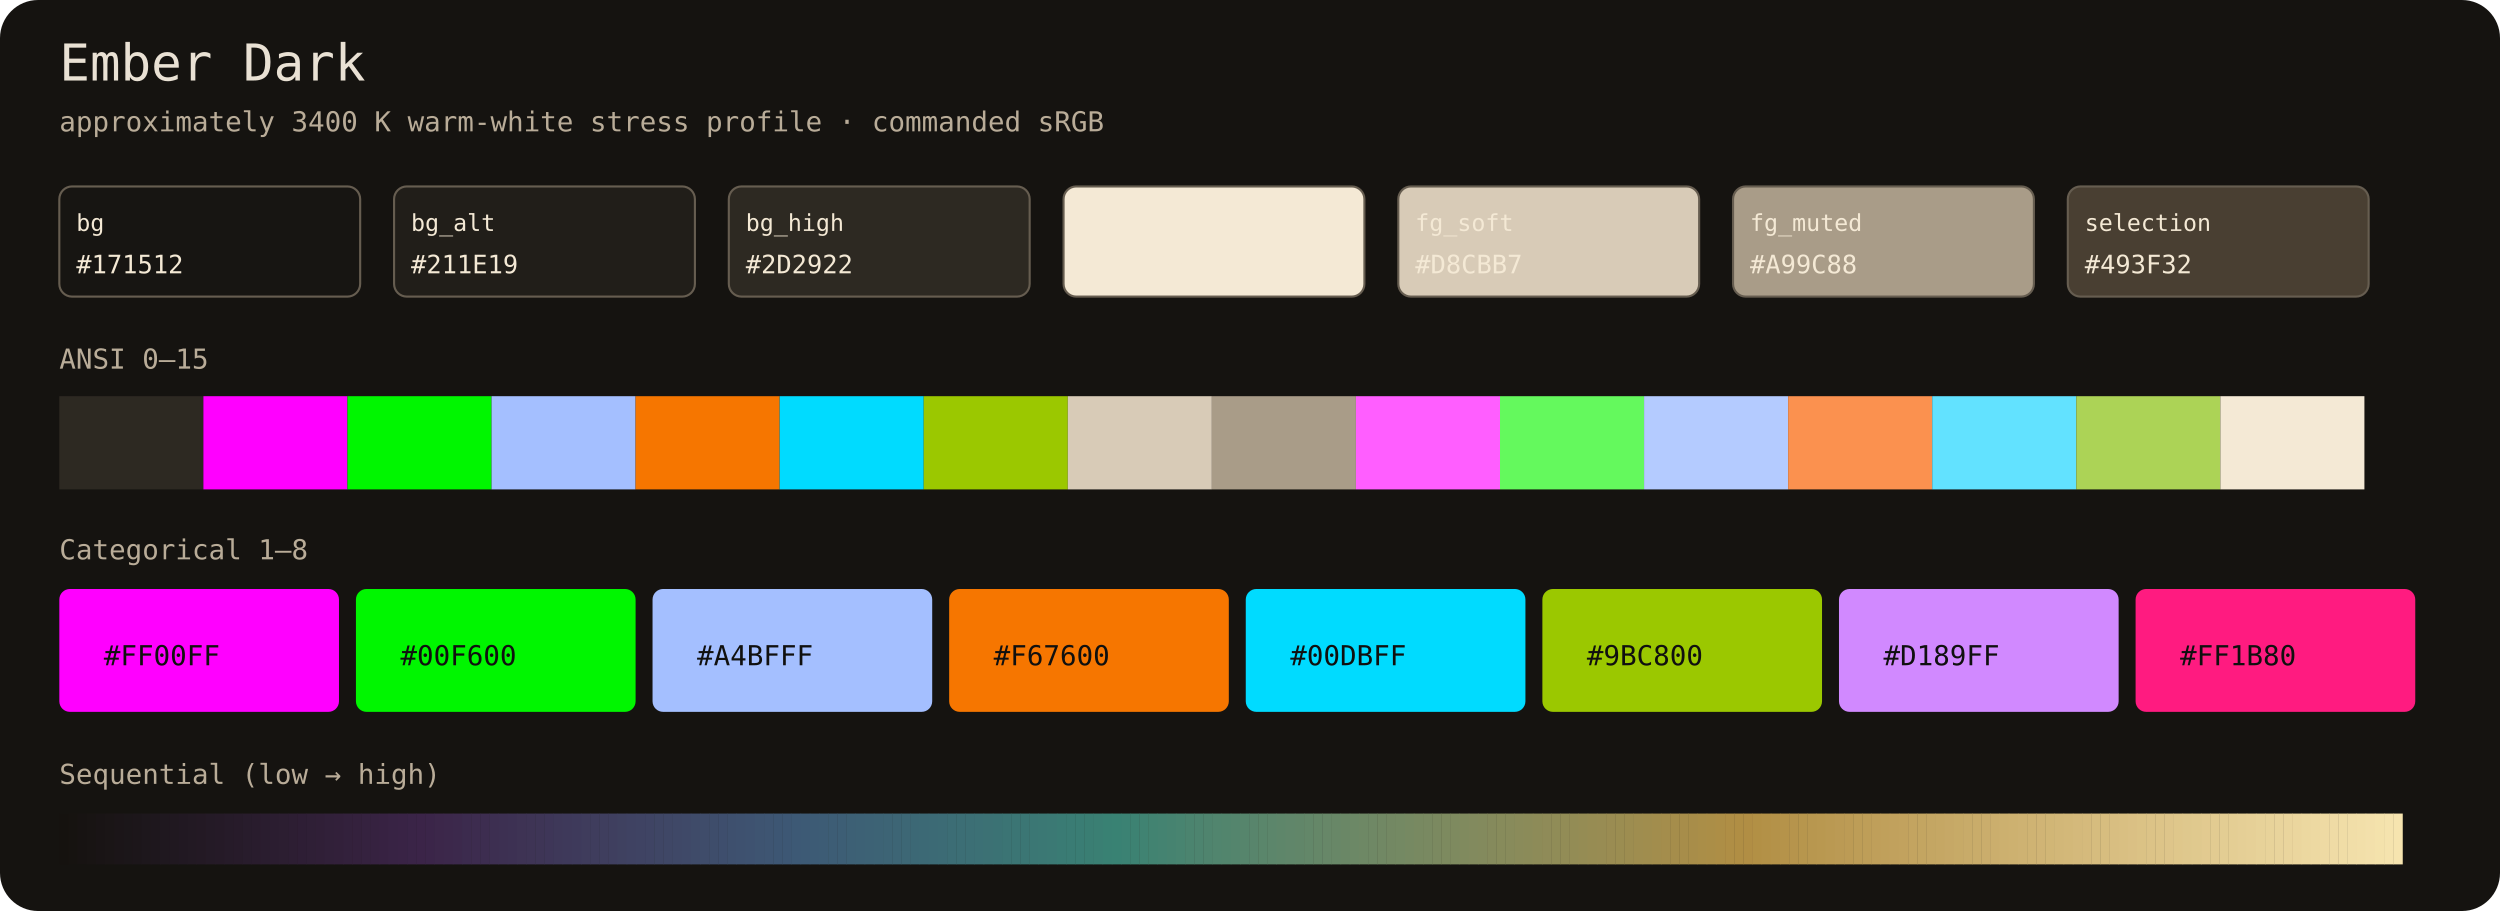
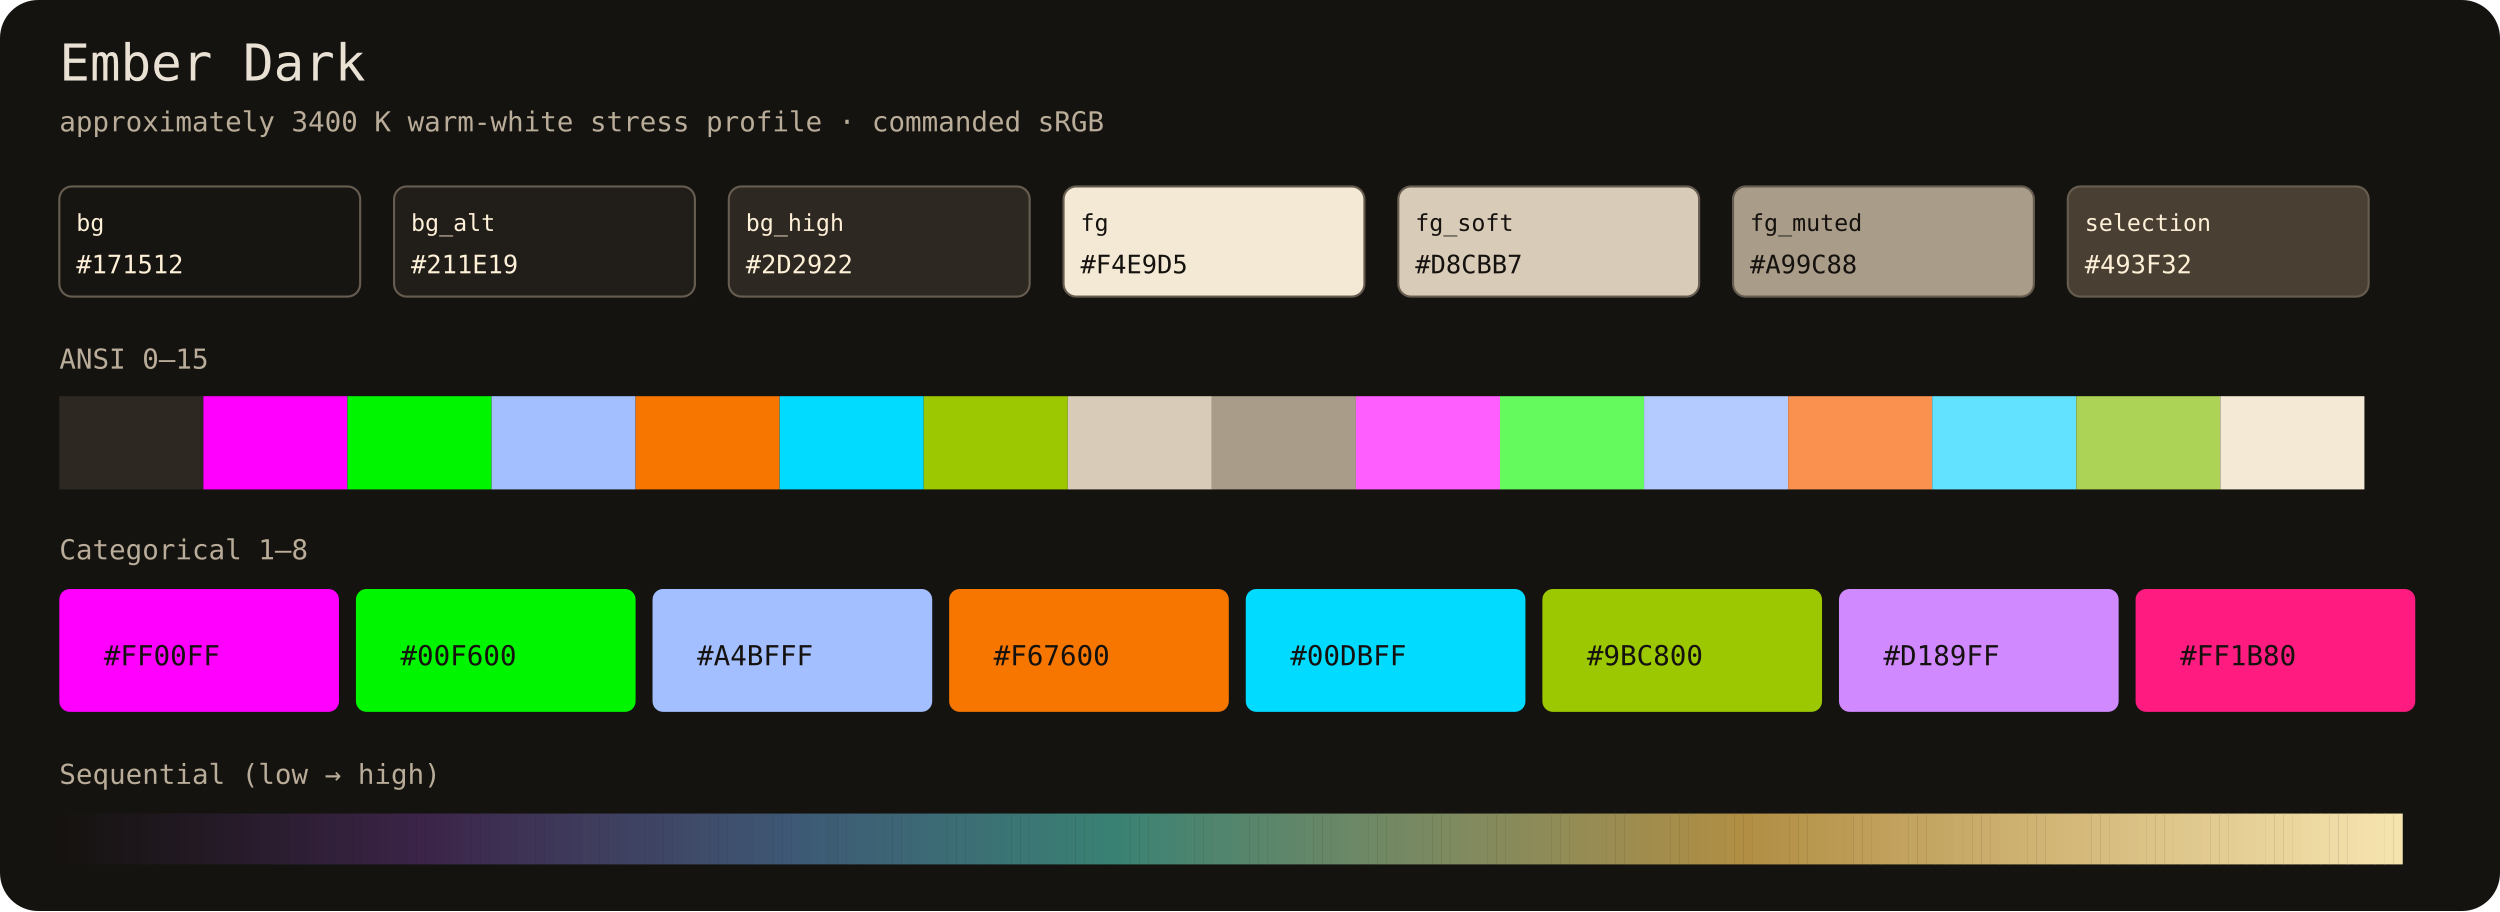
<svg xmlns="http://www.w3.org/2000/svg" width="1180" height="430" viewBox="0 0 1180 430">
  <rect width="100%" height="100%" rx="18" fill="#151310" />
  <text x="28" y="38" fill="#E9E1D4" font-size="24" font-family="ui-monospace, SFMono-Regular, Menlo, monospace">Ember Dark</text>
  <text x="28" y="62" fill="#B9AC98" font-size="13" font-family="ui-monospace, SFMono-Regular, Menlo, monospace">approximately 3400 K warm-white stress profile · commanded sRGB</text>
  <rect x="28" y="88" width="142" height="52" rx="6" fill="#171512" stroke="#665D50" />
-   <text x="36" y="109" fill="#F4E9D5" font-size="11" font-family="ui-monospace, SFMono-Regular, Menlo, monospace">bg</text>
-   <text x="36" y="129" fill="#F4E9D5" font-size="12" font-family="ui-monospace, SFMono-Regular, Menlo, monospace">#171512</text>
+   <text x="36" y="109" fill="#FFF0D8" font-size="11" font-family="ui-monospace, SFMono-Regular, Menlo, monospace">bg</text>
+   <text x="36" y="129" fill="#FFF0D8" font-size="12" font-family="ui-monospace, SFMono-Regular, Menlo, monospace">#171512</text>
  <rect x="186" y="88" width="142" height="52" rx="6" fill="#211E19" stroke="#665D50" />
-   <text x="194" y="109" fill="#F4E9D5" font-size="11" font-family="ui-monospace, SFMono-Regular, Menlo, monospace">bg_alt</text>
-   <text x="194" y="129" fill="#F4E9D5" font-size="12" font-family="ui-monospace, SFMono-Regular, Menlo, monospace">#211E19</text>
+   <text x="194" y="109" fill="#FFF0D8" font-size="11" font-family="ui-monospace, SFMono-Regular, Menlo, monospace">bg_alt</text>
+   <text x="194" y="129" fill="#FFF0D8" font-size="12" font-family="ui-monospace, SFMono-Regular, Menlo, monospace">#211E19</text>
  <rect x="344" y="88" width="142" height="52" rx="6" fill="#2D2922" stroke="#665D50" />
-   <text x="352" y="109" fill="#F4E9D5" font-size="11" font-family="ui-monospace, SFMono-Regular, Menlo, monospace">bg_high</text>
-   <text x="352" y="129" fill="#F4E9D5" font-size="12" font-family="ui-monospace, SFMono-Regular, Menlo, monospace">#2D2922</text>
+   <text x="352" y="109" fill="#FFF0D8" font-size="11" font-family="ui-monospace, SFMono-Regular, Menlo, monospace">bg_high</text>
+   <text x="352" y="129" fill="#FFF0D8" font-size="12" font-family="ui-monospace, SFMono-Regular, Menlo, monospace">#2D2922</text>
  <rect x="502" y="88" width="142" height="52" rx="6" fill="#F4E9D5" stroke="#665D50" />
-   <text x="510" y="109" fill="#F4E9D5" font-size="11" font-family="ui-monospace, SFMono-Regular, Menlo, monospace">fg</text>
-   <text x="510" y="129" fill="#F4E9D5" font-size="12" font-family="ui-monospace, SFMono-Regular, Menlo, monospace">#F4E9D5</text>
+   <text x="510" y="109" fill="#14110E" font-size="11" font-family="ui-monospace, SFMono-Regular, Menlo, monospace">fg</text>
+   <text x="510" y="129" fill="#14110E" font-size="12" font-family="ui-monospace, SFMono-Regular, Menlo, monospace">#F4E9D5</text>
  <rect x="660" y="88" width="142" height="52" rx="6" fill="#D8CBB7" stroke="#665D50" />
-   <text x="668" y="109" fill="#F4E9D5" font-size="11" font-family="ui-monospace, SFMono-Regular, Menlo, monospace">fg_soft</text>
-   <text x="668" y="129" fill="#F4E9D5" font-size="12" font-family="ui-monospace, SFMono-Regular, Menlo, monospace">#D8CBB7</text>
+   <text x="668" y="109" fill="#14110E" font-size="11" font-family="ui-monospace, SFMono-Regular, Menlo, monospace">fg_soft</text>
+   <text x="668" y="129" fill="#14110E" font-size="12" font-family="ui-monospace, SFMono-Regular, Menlo, monospace">#D8CBB7</text>
  <rect x="818" y="88" width="142" height="52" rx="6" fill="#A99C88" stroke="#665D50" />
-   <text x="826" y="109" fill="#F4E9D5" font-size="11" font-family="ui-monospace, SFMono-Regular, Menlo, monospace">fg_muted</text>
-   <text x="826" y="129" fill="#F4E9D5" font-size="12" font-family="ui-monospace, SFMono-Regular, Menlo, monospace">#A99C88</text>
+   <text x="826" y="109" fill="#14110E" font-size="11" font-family="ui-monospace, SFMono-Regular, Menlo, monospace">fg_muted</text>
+   <text x="826" y="129" fill="#14110E" font-size="12" font-family="ui-monospace, SFMono-Regular, Menlo, monospace">#A99C88</text>
  <rect x="976" y="88" width="142" height="52" rx="6" fill="#493F32" stroke="#665D50" />
-   <text x="984" y="109" fill="#F4E9D5" font-size="11" font-family="ui-monospace, SFMono-Regular, Menlo, monospace">selection</text>
-   <text x="984" y="129" fill="#F4E9D5" font-size="12" font-family="ui-monospace, SFMono-Regular, Menlo, monospace">#493F32</text>
+   <text x="984" y="109" fill="#FFF0D8" font-size="11" font-family="ui-monospace, SFMono-Regular, Menlo, monospace">selection</text>
+   <text x="984" y="129" fill="#FFF0D8" font-size="12" font-family="ui-monospace, SFMono-Regular, Menlo, monospace">#493F32</text>
  <text x="28" y="174" fill="#B9AC98" font-size="13" font-family="ui-monospace, SFMono-Regular, Menlo, monospace">ANSI 0–15</text>
  <rect x="28" y="187" width="68" height="44" fill="#2D2922" />
  <rect x="96" y="187" width="68" height="44" fill="#FF00FF" />
  <rect x="164" y="187" width="68" height="44" fill="#00F600" />
  <rect x="232" y="187" width="68" height="44" fill="#A4BFFF" />
  <rect x="300" y="187" width="68" height="44" fill="#F67600" />
  <rect x="368" y="187" width="68" height="44" fill="#00DBFF" />
  <rect x="436" y="187" width="68" height="44" fill="#9BC800" />
  <rect x="504" y="187" width="68" height="44" fill="#D8CBB7" />
  <rect x="572" y="187" width="68" height="44" fill="#A99C88" />
  <rect x="640" y="187" width="68" height="44" fill="#FF5EFF" />
  <rect x="708" y="187" width="68" height="44" fill="#64F95D" />
  <rect x="776" y="187" width="68" height="44" fill="#B4CBFF" />
  <rect x="844" y="187" width="68" height="44" fill="#FB914F" />
  <rect x="912" y="187" width="68" height="44" fill="#62E2FF" />
  <rect x="980" y="187" width="68" height="44" fill="#ACD356" />
  <rect x="1048" y="187" width="68" height="44" fill="#F4E9D5" />
  <text x="28" y="264" fill="#B9AC98" font-size="13" font-family="ui-monospace, SFMono-Regular, Menlo, monospace">Categorical 1–8</text>
  <rect x="28" y="278" width="132" height="58" rx="5" fill="#FF00FF" />
-   <text x="49" y="314" fill="#10100F" font-size="13" font-family="ui-monospace, SFMono-Regular, Menlo, monospace">#FF00FF</text>
+   <text x="49" y="314" fill="#14110E" font-size="13" font-family="ui-monospace, SFMono-Regular, Menlo, monospace">#FF00FF</text>
  <rect x="168" y="278" width="132" height="58" rx="5" fill="#00F600" />
-   <text x="189" y="314" fill="#10100F" font-size="13" font-family="ui-monospace, SFMono-Regular, Menlo, monospace">#00F600</text>
+   <text x="189" y="314" fill="#14110E" font-size="13" font-family="ui-monospace, SFMono-Regular, Menlo, monospace">#00F600</text>
  <rect x="308" y="278" width="132" height="58" rx="5" fill="#A4BFFF" />
-   <text x="329" y="314" fill="#10100F" font-size="13" font-family="ui-monospace, SFMono-Regular, Menlo, monospace">#A4BFFF</text>
+   <text x="329" y="314" fill="#14110E" font-size="13" font-family="ui-monospace, SFMono-Regular, Menlo, monospace">#A4BFFF</text>
  <rect x="448" y="278" width="132" height="58" rx="5" fill="#F67600" />
-   <text x="469" y="314" fill="#10100F" font-size="13" font-family="ui-monospace, SFMono-Regular, Menlo, monospace">#F67600</text>
+   <text x="469" y="314" fill="#14110E" font-size="13" font-family="ui-monospace, SFMono-Regular, Menlo, monospace">#F67600</text>
  <rect x="588" y="278" width="132" height="58" rx="5" fill="#00DBFF" />
-   <text x="609" y="314" fill="#10100F" font-size="13" font-family="ui-monospace, SFMono-Regular, Menlo, monospace">#00DBFF</text>
+   <text x="609" y="314" fill="#14110E" font-size="13" font-family="ui-monospace, SFMono-Regular, Menlo, monospace">#00DBFF</text>
  <rect x="728" y="278" width="132" height="58" rx="5" fill="#9BC800" />
-   <text x="749" y="314" fill="#10100F" font-size="13" font-family="ui-monospace, SFMono-Regular, Menlo, monospace">#9BC800</text>
+   <text x="749" y="314" fill="#14110E" font-size="13" font-family="ui-monospace, SFMono-Regular, Menlo, monospace">#9BC800</text>
  <rect x="868" y="278" width="132" height="58" rx="5" fill="#D189FF" />
-   <text x="889" y="314" fill="#10100F" font-size="13" font-family="ui-monospace, SFMono-Regular, Menlo, monospace">#D189FF</text>
+   <text x="889" y="314" fill="#14110E" font-size="13" font-family="ui-monospace, SFMono-Regular, Menlo, monospace">#D189FF</text>
  <rect x="1008" y="278" width="132" height="58" rx="5" fill="#FF1B80" />
-   <text x="1029" y="314" fill="#10100F" font-size="13" font-family="ui-monospace, SFMono-Regular, Menlo, monospace">#FF1B80</text>
+   <text x="1029" y="314" fill="#14110E" font-size="13" font-family="ui-monospace, SFMono-Regular, Menlo, monospace">#FF1B80</text>
  <text x="28" y="370" fill="#B9AC98" font-size="13" font-family="ui-monospace, SFMono-Regular, Menlo, monospace">Sequential (low → high)</text>
  <rect x="28.00" y="384" width="4.5" height="24" fill="#15120F" />
  <rect x="32.32" y="384" width="4.5" height="24" fill="#161310" />
  <rect x="36.64" y="384" width="4.5" height="24" fill="#171312" />
  <rect x="40.96" y="384" width="4.5" height="24" fill="#181413" />
  <rect x="45.28" y="384" width="4.5" height="24" fill="#191415" />
  <rect x="49.60" y="384" width="4.5" height="24" fill="#1A1516" />
  <rect x="53.92" y="384" width="4.5" height="24" fill="#1B1518" />
  <rect x="58.24" y="384" width="4.5" height="24" fill="#1B1619" />
  <rect x="62.56" y="384" width="4.5" height="24" fill="#1C161A" />
  <rect x="66.88" y="384" width="4.5" height="24" fill="#1D171C" />
  <rect x="71.20" y="384" width="4.5" height="24" fill="#1E171D" />
  <rect x="75.52" y="384" width="4.5" height="24" fill="#1F181F" />
  <rect x="79.84" y="384" width="4.5" height="24" fill="#201820" />
  <rect x="84.16" y="384" width="4.5" height="24" fill="#211822" />
  <rect x="88.48" y="384" width="4.5" height="24" fill="#221923" />
  <rect x="92.80" y="384" width="4.5" height="24" fill="#231924" />
  <rect x="97.12" y="384" width="4.5" height="24" fill="#241A26" />
  <rect x="101.44" y="384" width="4.5" height="24" fill="#251A27" />
  <rect x="105.76" y="384" width="4.5" height="24" fill="#261B29" />
  <rect x="110.08" y="384" width="4.5" height="24" fill="#271B2A" />
  <rect x="114.40" y="384" width="4.5" height="24" fill="#281C2C" />
  <rect x="118.72" y="384" width="4.5" height="24" fill="#291C2D" />
  <rect x="123.04" y="384" width="4.5" height="24" fill="#2A1D2F" />
  <rect x="127.36" y="384" width="4.5" height="24" fill="#2B1D30" />
  <rect x="131.68" y="384" width="4.5" height="24" fill="#2C1E31" />
  <rect x="136.00" y="384" width="4.5" height="24" fill="#2D1E33" />
  <rect x="140.32" y="384" width="4.5" height="24" fill="#2E1E35" />
  <rect x="144.64" y="384" width="4.5" height="24" fill="#2F1F36" />
  <rect x="148.96" y="384" width="4.5" height="24" fill="#301F37" />
  <rect x="153.28" y="384" width="4.5" height="24" fill="#312039" />
  <rect x="157.60" y="384" width="4.5" height="24" fill="#32203A" />
  <rect x="161.92" y="384" width="4.5" height="24" fill="#33213C" />
  <rect x="166.24" y="384" width="4.5" height="24" fill="#34213D" />
  <rect x="170.56" y="384" width="4.5" height="24" fill="#35223F" />
  <rect x="174.88" y="384" width="4.5" height="24" fill="#362240" />
  <rect x="179.20" y="384" width="4.5" height="24" fill="#372242" />
  <rect x="183.52" y="384" width="4.5" height="24" fill="#382344" />
  <rect x="187.84" y="384" width="4.5" height="24" fill="#392345" />
  <rect x="192.16" y="384" width="4.5" height="24" fill="#3A2447" />
  <rect x="196.48" y="384" width="4.5" height="24" fill="#3B2448" />
  <rect x="200.80" y="384" width="4.5" height="24" fill="#3B2549" />
  <rect x="205.12" y="384" width="4.5" height="24" fill="#3C274A" />
  <rect x="209.44" y="384" width="4.5" height="24" fill="#3C284B" />
  <rect x="213.76" y="384" width="4.5" height="24" fill="#3C294C" />
  <rect x="218.08" y="384" width="4.5" height="24" fill="#3C2B4E" />
  <rect x="222.40" y="384" width="4.5" height="24" fill="#3D2C4F" />
  <rect x="226.72" y="384" width="4.5" height="24" fill="#3D2D50" />
  <rect x="231.04" y="384" width="4.5" height="24" fill="#3D2F51" />
  <rect x="235.36" y="384" width="4.5" height="24" fill="#3D3052" />
  <rect x="239.68" y="384" width="4.5" height="24" fill="#3D3153" />
  <rect x="244.00" y="384" width="4.5" height="24" fill="#3E3354" />
  <rect x="248.32" y="384" width="4.5" height="24" fill="#3E3455" />
  <rect x="252.64" y="384" width="4.5" height="24" fill="#3E3556" />
  <rect x="256.96" y="384" width="4.5" height="24" fill="#3E3658" />
  <rect x="261.28" y="384" width="4.5" height="24" fill="#3E3859" />
  <rect x="265.60" y="384" width="4.5" height="24" fill="#3E395A" />
  <rect x="269.92" y="384" width="4.5" height="24" fill="#3E3A5B" />
  <rect x="274.24" y="384" width="4.5" height="24" fill="#3F3C5C" />
  <rect x="278.56" y="384" width="4.5" height="24" fill="#3F3D5D" />
  <rect x="282.88" y="384" width="4.5" height="24" fill="#3F3E5E" />
  <rect x="287.20" y="384" width="4.5" height="24" fill="#3F3F5F" />
  <rect x="291.52" y="384" width="4.5" height="24" fill="#3F4160" />
  <rect x="295.84" y="384" width="4.5" height="24" fill="#3F4262" />
  <rect x="300.16" y="384" width="4.5" height="24" fill="#3F4363" />
  <rect x="304.48" y="384" width="4.5" height="24" fill="#3F4464" />
  <rect x="308.80" y="384" width="4.5" height="24" fill="#3F4665" />
  <rect x="313.12" y="384" width="4.5" height="24" fill="#3F4766" />
  <rect x="317.44" y="384" width="4.5" height="24" fill="#3F4867" />
  <rect x="321.76" y="384" width="4.5" height="24" fill="#3F4968" />
  <rect x="326.08" y="384" width="4.5" height="24" fill="#3F4B69" />
  <rect x="330.40" y="384" width="4.5" height="24" fill="#3F4C6A" />
  <rect x="334.72" y="384" width="4.5" height="24" fill="#3E4D6B" />
  <rect x="339.04" y="384" width="4.5" height="24" fill="#3E4E6D" />
  <rect x="343.36" y="384" width="4.5" height="24" fill="#3E506E" />
  <rect x="347.68" y="384" width="4.5" height="24" fill="#3E516F" />
  <rect x="352.00" y="384" width="4.5" height="24" fill="#3E5270" />
  <rect x="356.32" y="384" width="4.5" height="24" fill="#3E5471" />
  <rect x="360.64" y="384" width="4.5" height="24" fill="#3E5572" />
  <rect x="364.96" y="384" width="4.5" height="24" fill="#3D5673" />
  <rect x="369.28" y="384" width="4.5" height="24" fill="#3D5774" />
  <rect x="373.60" y="384" width="4.5" height="24" fill="#3D5975" />
  <rect x="377.92" y="384" width="4.5" height="24" fill="#3D5A75" />
  <rect x="382.24" y="384" width="4.5" height="24" fill="#3D5B75" />
  <rect x="386.56" y="384" width="4.5" height="24" fill="#3D5C75" />
  <rect x="390.88" y="384" width="4.5" height="24" fill="#3D5D75" />
  <rect x="395.20" y="384" width="4.5" height="24" fill="#3D5E75" />
  <rect x="399.52" y="384" width="4.5" height="24" fill="#3D6075" />
  <rect x="403.84" y="384" width="4.5" height="24" fill="#3D6175" />
  <rect x="408.16" y="384" width="4.5" height="24" fill="#3D6275" />
  <rect x="412.48" y="384" width="4.5" height="24" fill="#3D6375" />
  <rect x="416.80" y="384" width="4.5" height="24" fill="#3D6475" />
  <rect x="421.12" y="384" width="4.5" height="24" fill="#3D6575" />
  <rect x="425.44" y="384" width="4.5" height="24" fill="#3D6775" />
  <rect x="429.76" y="384" width="4.5" height="24" fill="#3C6875" />
  <rect x="434.08" y="384" width="4.5" height="24" fill="#3C6975" />
  <rect x="438.40" y="384" width="4.5" height="24" fill="#3C6A75" />
  <rect x="442.72" y="384" width="4.5" height="24" fill="#3C6B75" />
  <rect x="447.04" y="384" width="4.5" height="24" fill="#3C6D75" />
  <rect x="451.36" y="384" width="4.5" height="24" fill="#3C6E75" />
  <rect x="455.68" y="384" width="4.5" height="24" fill="#3C6F75" />
  <rect x="460.00" y="384" width="4.5" height="24" fill="#3C7075" />
  <rect x="464.32" y="384" width="4.5" height="24" fill="#3C7174" />
  <rect x="468.64" y="384" width="4.5" height="24" fill="#3B7274" />
  <rect x="472.96" y="384" width="4.5" height="24" fill="#3B7474" />
  <rect x="477.28" y="384" width="4.5" height="24" fill="#3B7574" />
  <rect x="481.60" y="384" width="4.5" height="24" fill="#3B7674" />
  <rect x="485.92" y="384" width="4.5" height="24" fill="#3B7774" />
  <rect x="490.24" y="384" width="4.5" height="24" fill="#3B7874" />
  <rect x="494.56" y="384" width="4.5" height="24" fill="#3B7974" />
  <rect x="498.88" y="384" width="4.5" height="24" fill="#3A7B74" />
  <rect x="503.20" y="384" width="4.5" height="24" fill="#3A7C74" />
  <rect x="507.52" y="384" width="4.5" height="24" fill="#3A7D74" />
  <rect x="511.84" y="384" width="4.5" height="24" fill="#3A7E73" />
  <rect x="516.16" y="384" width="4.5" height="24" fill="#3A7F73" />
  <rect x="520.48" y="384" width="4.5" height="24" fill="#398173" />
  <rect x="524.80" y="384" width="4.5" height="24" fill="#398273" />
  <rect x="529.12" y="384" width="4.5" height="24" fill="#3B8273" />
  <rect x="533.44" y="384" width="4.5" height="24" fill="#3D8272" />
  <rect x="537.76" y="384" width="4.5" height="24" fill="#408372" />
  <rect x="542.08" y="384" width="4.5" height="24" fill="#428371" />
  <rect x="546.40" y="384" width="4.5" height="24" fill="#448371" />
  <rect x="550.72" y="384" width="4.5" height="24" fill="#468370" />
  <rect x="555.04" y="384" width="4.5" height="24" fill="#488470" />
  <rect x="559.36" y="384" width="4.5" height="24" fill="#4B846F" />
  <rect x="563.68" y="384" width="4.5" height="24" fill="#4D846F" />
  <rect x="568.00" y="384" width="4.5" height="24" fill="#4F846E" />
  <rect x="572.32" y="384" width="4.5" height="24" fill="#51856E" />
  <rect x="576.64" y="384" width="4.5" height="24" fill="#52856D" />
  <rect x="580.96" y="384" width="4.5" height="24" fill="#54856D" />
  <rect x="585.28" y="384" width="4.5" height="24" fill="#56856C" />
  <rect x="589.60" y="384" width="4.5" height="24" fill="#58856C" />
  <rect x="593.92" y="384" width="4.5" height="24" fill="#5A866B" />
  <rect x="598.24" y="384" width="4.5" height="24" fill="#5C866B" />
  <rect x="602.56" y="384" width="4.5" height="24" fill="#5E866A" />
  <rect x="606.88" y="384" width="4.5" height="24" fill="#60866A" />
  <rect x="611.20" y="384" width="4.5" height="24" fill="#618669" />
  <rect x="615.52" y="384" width="4.5" height="24" fill="#638769" />
  <rect x="619.84" y="384" width="4.5" height="24" fill="#658768" />
  <rect x="624.16" y="384" width="4.5" height="24" fill="#678768" />
  <rect x="628.48" y="384" width="4.5" height="24" fill="#688767" />
  <rect x="632.80" y="384" width="4.5" height="24" fill="#6A8766" />
  <rect x="637.12" y="384" width="4.5" height="24" fill="#6C8866" />
  <rect x="641.44" y="384" width="4.5" height="24" fill="#6E8865" />
  <rect x="645.76" y="384" width="4.5" height="24" fill="#6F8865" />
  <rect x="650.08" y="384" width="4.5" height="24" fill="#718864" />
  <rect x="654.40" y="384" width="4.5" height="24" fill="#738863" />
  <rect x="658.72" y="384" width="4.5" height="24" fill="#748963" />
  <rect x="663.04" y="384" width="4.5" height="24" fill="#768962" />
  <rect x="667.36" y="384" width="4.5" height="24" fill="#788961" />
  <rect x="671.68" y="384" width="4.5" height="24" fill="#798961" />
  <rect x="676.00" y="384" width="4.5" height="24" fill="#7B8960" />
  <rect x="680.32" y="384" width="4.5" height="24" fill="#7D8A5F" />
  <rect x="684.64" y="384" width="4.5" height="24" fill="#7E8A5F" />
  <rect x="688.96" y="384" width="4.5" height="24" fill="#808A5E" />
  <rect x="693.28" y="384" width="4.5" height="24" fill="#828A5E" />
  <rect x="697.60" y="384" width="4.5" height="24" fill="#838A5D" />
  <rect x="701.92" y="384" width="4.5" height="24" fill="#858A5C" />
  <rect x="706.24" y="384" width="4.5" height="24" fill="#878B5B" />
  <rect x="710.56" y="384" width="4.5" height="24" fill="#888B5B" />
  <rect x="714.88" y="384" width="4.5" height="24" fill="#8A8B5A" />
  <rect x="719.20" y="384" width="4.5" height="24" fill="#8B8B59" />
  <rect x="723.52" y="384" width="4.5" height="24" fill="#8D8B58" />
  <rect x="727.84" y="384" width="4.5" height="24" fill="#8F8B58" />
  <rect x="732.16" y="384" width="4.5" height="24" fill="#908C57" />
  <rect x="736.48" y="384" width="4.5" height="24" fill="#928C56" />
  <rect x="740.80" y="384" width="4.5" height="24" fill="#938C55" />
  <rect x="745.12" y="384" width="4.5" height="24" fill="#958C54" />
  <rect x="749.44" y="384" width="4.5" height="24" fill="#978C53" />
  <rect x="753.76" y="384" width="4.5" height="24" fill="#988C53" />
  <rect x="758.08" y="384" width="4.5" height="24" fill="#9A8C52" />
  <rect x="762.40" y="384" width="4.5" height="24" fill="#9B8D51" />
  <rect x="766.72" y="384" width="4.5" height="24" fill="#9D8D50" />
  <rect x="771.04" y="384" width="4.5" height="24" fill="#9F8D4F" />
  <rect x="775.36" y="384" width="4.5" height="24" fill="#A08D4E" />
  <rect x="779.68" y="384" width="4.5" height="24" fill="#A28D4D" />
  <rect x="784.00" y="384" width="4.5" height="24" fill="#A48D4C" />
  <rect x="788.32" y="384" width="4.5" height="24" fill="#A58D4B" />
  <rect x="792.64" y="384" width="4.5" height="24" fill="#A78D4A" />
  <rect x="796.96" y="384" width="4.5" height="24" fill="#A88D49" />
  <rect x="801.28" y="384" width="4.5" height="24" fill="#AA8E48" />
  <rect x="805.60" y="384" width="4.5" height="24" fill="#AB8E47" />
  <rect x="809.92" y="384" width="4.5" height="24" fill="#AD8E46" />
  <rect x="814.24" y="384" width="4.5" height="24" fill="#AF8E45" />
  <rect x="818.56" y="384" width="4.5" height="24" fill="#B08E44" />
  <rect x="822.88" y="384" width="4.5" height="24" fill="#B18E44" />
  <rect x="827.20" y="384" width="4.5" height="24" fill="#B29045" />
  <rect x="831.52" y="384" width="4.5" height="24" fill="#B39147" />
  <rect x="835.84" y="384" width="4.5" height="24" fill="#B49249" />
  <rect x="840.16" y="384" width="4.5" height="24" fill="#B5934A" />
  <rect x="844.48" y="384" width="4.5" height="24" fill="#B6944C" />
  <rect x="848.80" y="384" width="4.5" height="24" fill="#B7964D" />
  <rect x="853.12" y="384" width="4.5" height="24" fill="#B8974F" />
  <rect x="857.44" y="384" width="4.5" height="24" fill="#B99850" />
  <rect x="861.76" y="384" width="4.5" height="24" fill="#BA9952" />
  <rect x="866.08" y="384" width="4.5" height="24" fill="#BB9A54" />
  <rect x="870.40" y="384" width="4.5" height="24" fill="#BC9B55" />
  <rect x="874.72" y="384" width="4.5" height="24" fill="#BD9D57" />
  <rect x="879.04" y="384" width="4.5" height="24" fill="#BE9E58" />
  <rect x="883.36" y="384" width="4.5" height="24" fill="#BF9F5A" />
  <rect x="887.68" y="384" width="4.5" height="24" fill="#C0A05B" />
  <rect x="892.00" y="384" width="4.5" height="24" fill="#C1A15D" />
  <rect x="896.32" y="384" width="4.5" height="24" fill="#C2A25E" />
  <rect x="900.64" y="384" width="4.5" height="24" fill="#C3A460" />
  <rect x="904.96" y="384" width="4.5" height="24" fill="#C3A561" />
  <rect x="909.28" y="384" width="4.5" height="24" fill="#C4A663" />
  <rect x="913.60" y="384" width="4.5" height="24" fill="#C5A764" />
  <rect x="917.92" y="384" width="4.5" height="24" fill="#C6A866" />
  <rect x="922.24" y="384" width="4.5" height="24" fill="#C7AA67" />
  <rect x="926.56" y="384" width="4.5" height="24" fill="#C8AB69" />
  <rect x="930.88" y="384" width="4.5" height="24" fill="#C9AC6A" />
  <rect x="935.20" y="384" width="4.5" height="24" fill="#CAAD6C" />
  <rect x="939.52" y="384" width="4.5" height="24" fill="#CBAE6D" />
  <rect x="943.84" y="384" width="4.5" height="24" fill="#CCB06F" />
  <rect x="948.16" y="384" width="4.5" height="24" fill="#CDB170" />
  <rect x="952.48" y="384" width="4.5" height="24" fill="#CEB272" />
  <rect x="956.80" y="384" width="4.5" height="24" fill="#CFB373" />
  <rect x="961.12" y="384" width="4.5" height="24" fill="#D0B475" />
  <rect x="965.44" y="384" width="4.5" height="24" fill="#D1B676" />
  <rect x="969.76" y="384" width="4.5" height="24" fill="#D2B778" />
  <rect x="974.08" y="384" width="4.5" height="24" fill="#D3B879" />
  <rect x="978.40" y="384" width="4.5" height="24" fill="#D4B97B" />
  <rect x="982.72" y="384" width="4.5" height="24" fill="#D5BA7C" />
  <rect x="987.04" y="384" width="4.5" height="24" fill="#D6BC7E" />
  <rect x="991.36" y="384" width="4.5" height="24" fill="#D7BD7F" />
  <rect x="995.68" y="384" width="4.5" height="24" fill="#D8BE81" />
  <rect x="1000.00" y="384" width="4.5" height="24" fill="#D9BF82" />
  <rect x="1004.32" y="384" width="4.5" height="24" fill="#DAC084" />
  <rect x="1008.64" y="384" width="4.5" height="24" fill="#DBC285" />
  <rect x="1012.96" y="384" width="4.5" height="24" fill="#DCC387" />
  <rect x="1017.28" y="384" width="4.5" height="24" fill="#DDC488" />
  <rect x="1021.60" y="384" width="4.5" height="24" fill="#DEC58A" />
  <rect x="1025.92" y="384" width="4.5" height="24" fill="#DFC78B" />
  <rect x="1030.24" y="384" width="4.5" height="24" fill="#DFC88D" />
  <rect x="1034.56" y="384" width="4.5" height="24" fill="#E0C98E" />
  <rect x="1038.88" y="384" width="4.5" height="24" fill="#E2CA90" />
  <rect x="1043.20" y="384" width="4.5" height="24" fill="#E2CB91" />
  <rect x="1047.52" y="384" width="4.5" height="24" fill="#E3CD93" />
  <rect x="1051.84" y="384" width="4.5" height="24" fill="#E4CE94" />
  <rect x="1056.16" y="384" width="4.5" height="24" fill="#E5CF96" />
  <rect x="1060.48" y="384" width="4.5" height="24" fill="#E6D097" />
  <rect x="1064.80" y="384" width="4.5" height="24" fill="#E7D299" />
  <rect x="1069.12" y="384" width="4.5" height="24" fill="#E8D39A" />
  <rect x="1073.44" y="384" width="4.5" height="24" fill="#E9D49C" />
  <rect x="1077.76" y="384" width="4.5" height="24" fill="#EAD59D" />
  <rect x="1082.08" y="384" width="4.5" height="24" fill="#EBD69E" />
  <rect x="1086.40" y="384" width="4.5" height="24" fill="#ECD8A0" />
  <rect x="1090.72" y="384" width="4.5" height="24" fill="#EDD9A2" />
  <rect x="1095.04" y="384" width="4.5" height="24" fill="#EEDAA3" />
  <rect x="1099.36" y="384" width="4.5" height="24" fill="#EFDBA5" />
  <rect x="1103.68" y="384" width="4.5" height="24" fill="#F0DDA6" />
  <rect x="1108.00" y="384" width="4.5" height="24" fill="#F1DEA8" />
  <rect x="1112.32" y="384" width="4.5" height="24" fill="#F2DFA9" />
  <rect x="1116.64" y="384" width="4.5" height="24" fill="#F3E0AB" />
  <rect x="1120.96" y="384" width="4.5" height="24" fill="#F4E2AC" />
  <rect x="1125.28" y="384" width="4.5" height="24" fill="#F5E3AE" />
  <rect x="1129.60" y="384" width="4.5" height="24" fill="#F6E4AF" />
</svg>
